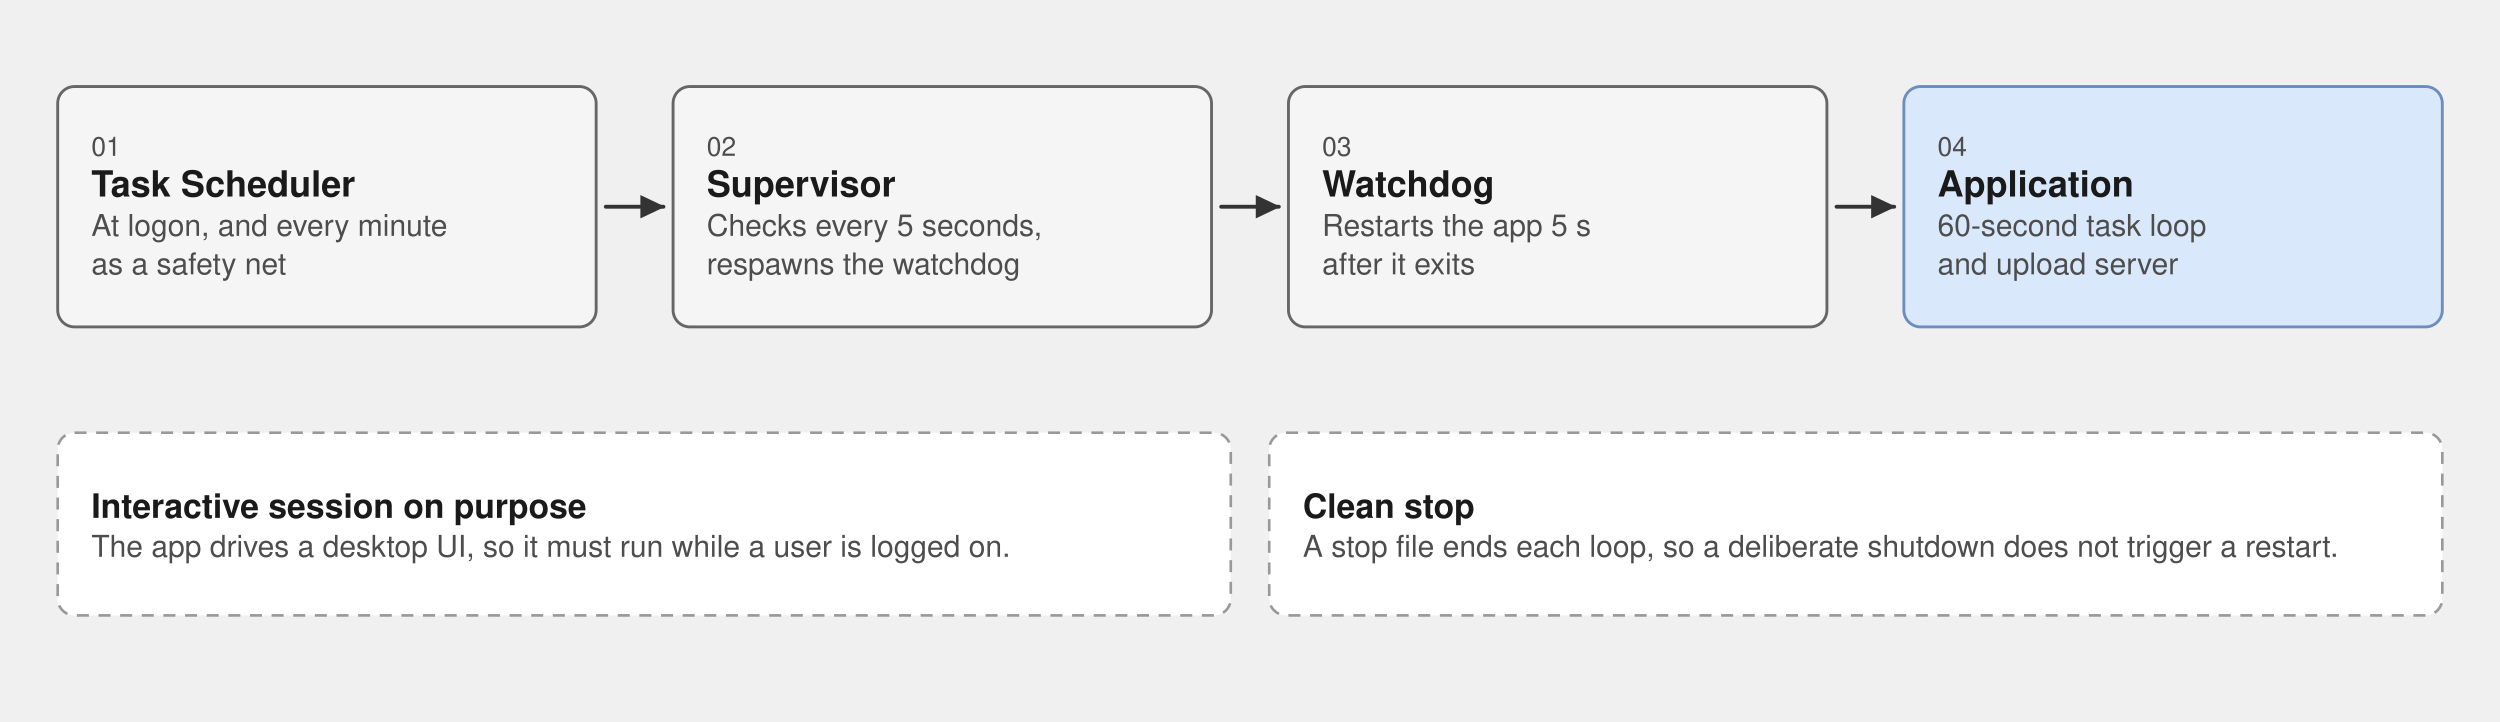
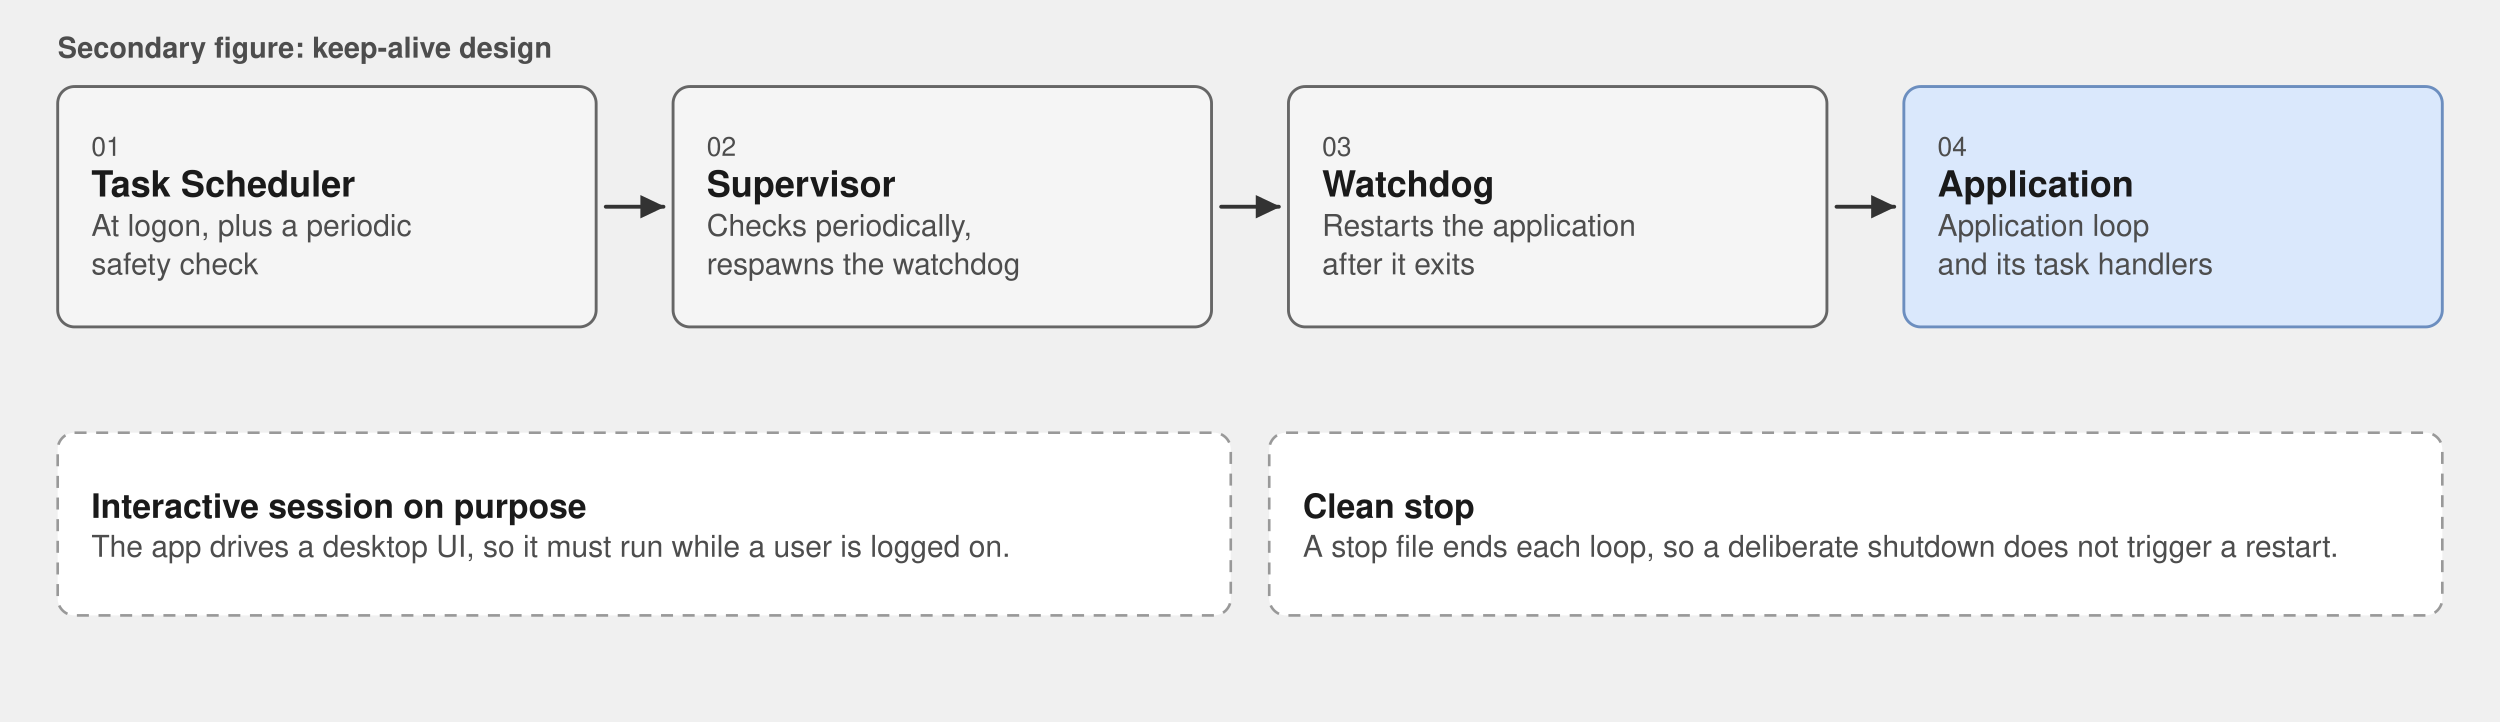
<svg xmlns="http://www.w3.org/2000/svg" viewBox="0 0 1040 300" width="1040" height="300" role="img" aria-labelledby="t d" font-family="Helvetica, Arial, sans-serif">
  <defs>
    <marker id="a_ink" viewBox="0 0 10 10" refX="8.5" refY="5" markerWidth="8" markerHeight="8" orient="auto-start-reverse">
      <path d="M1 1.2 L9 5 L1 8.8 Z" fill="#333333" />
    </marker>
    <marker id="a_teal" viewBox="0 0 10 10" refX="8.5" refY="5" markerWidth="8" markerHeight="8" orient="auto-start-reverse">
      <path d="M1 1.2 L9 5 L1 8.8 Z" fill="#3d6fa5" />
    </marker>
    <marker id="a_rust" viewBox="0 0 10 10" refX="8.5" refY="5" markerWidth="8" markerHeight="8" orient="auto-start-reverse">
      <path d="M1 1.2 L9 5 L1 8.8 Z" fill="#c47f00" />
    </marker>
    <marker id="a_mute" viewBox="0 0 10 10" refX="8.5" refY="5" markerWidth="8" markerHeight="8" orient="auto-start-reverse">
      <path d="M1 1.2 L9 5 L1 8.8 Z" fill="#4d4d4d" />
    </marker>
    <marker id="a_good" viewBox="0 0 10 10" refX="8.5" refY="5" markerWidth="8" markerHeight="8" orient="auto-start-reverse">
      <path d="M1 1.2 L9 5 L1 8.8 Z" fill="#4d8a3f" />
    </marker>
  </defs>
  <rect x="24" y="36" width="224" height="100" rx="7" fill="#f5f5f5" stroke="#666666" stroke-width="1.2" />
  <text x="38" y="64.84" font-size="11.0" font-weight="400" fill="#4d4d4d" text-anchor="start">01</text>
  <text x="38" y="81.76" font-size="15" font-weight="700" fill="#1a1a1a" text-anchor="start">Task Scheduler</text>
-   <text x="38" y="98.12" font-size="12.5" font-weight="400" fill="#4d4d4d" text-anchor="start">At logon, and every minute</text>
-   <text x="38" y="114.12" font-size="12.5" font-weight="400" fill="#4d4d4d" text-anchor="start">as a safety net</text>
+   <text x="38" y="98.12" font-size="12.5" font-weight="400" fill="#4d4d4d" text-anchor="start">At logon, plus a periodic</text>
+   <text x="38" y="114.12" font-size="12.5" font-weight="400" fill="#4d4d4d" text-anchor="start">safety check</text>
  <path d="M252 86 L276 86" fill="none" stroke="#333333" stroke-width="1.6" stroke-linejoin="round" stroke-linecap="round" marker-end="url(#a_ink)" />
  <rect x="280" y="36" width="224" height="100" rx="7" fill="#f5f5f5" stroke="#666666" stroke-width="1.2" />
  <text x="294" y="64.84" font-size="11.0" font-weight="400" fill="#4d4d4d" text-anchor="start">02</text>
  <text x="294" y="81.76" font-size="15" font-weight="700" fill="#1a1a1a" text-anchor="start">Supervisor</text>
-   <text x="294" y="98.12" font-size="12.5" font-weight="400" fill="#4d4d4d" text-anchor="start">Checks every 5 seconds,</text>
+   <text x="294" y="98.12" font-size="12.5" font-weight="400" fill="#4d4d4d" text-anchor="start">Checks periodically,</text>
  <text x="294" y="114.12" font-size="12.5" font-weight="400" fill="#4d4d4d" text-anchor="start">respawns the watchdog</text>
  <path d="M508 86 L532 86" fill="none" stroke="#333333" stroke-width="1.6" stroke-linejoin="round" stroke-linecap="round" marker-end="url(#a_ink)" />
  <rect x="536" y="36" width="224" height="100" rx="7" fill="#f5f5f5" stroke="#666666" stroke-width="1.2" />
  <text x="550" y="64.84" font-size="11.0" font-weight="400" fill="#4d4d4d" text-anchor="start">03</text>
  <text x="550" y="81.76" font-size="15" font-weight="700" fill="#1a1a1a" text-anchor="start">Watchdog</text>
-   <text x="550" y="98.12" font-size="12.5" font-weight="400" fill="#4d4d4d" text-anchor="start">Restarts the app 5 s</text>
+   <text x="550" y="98.12" font-size="12.5" font-weight="400" fill="#4d4d4d" text-anchor="start">Restarts the application</text>
  <text x="550" y="114.12" font-size="12.5" font-weight="400" fill="#4d4d4d" text-anchor="start">after it exits</text>
  <path d="M764 86 L788 86" fill="none" stroke="#333333" stroke-width="1.6" stroke-linejoin="round" stroke-linecap="round" marker-end="url(#a_ink)" />
  <rect x="792" y="36" width="224" height="100" rx="7" fill="#dae8fc" stroke="#6c8ebf" stroke-width="1.2" />
  <text x="806" y="64.84" font-size="11.0" font-weight="400" fill="#4d4d4d" text-anchor="start">04</text>
  <text x="806" y="81.76" font-size="15" font-weight="700" fill="#1a1a1a" text-anchor="start">Application</text>
-   <text x="806" y="98.12" font-size="12.5" font-weight="400" fill="#4d4d4d" text-anchor="start">60-second task loop</text>
-   <text x="806" y="114.12" font-size="12.5" font-weight="400" fill="#4d4d4d" text-anchor="start">and upload server</text>
+   <text x="806" y="98.12" font-size="12.5" font-weight="400" fill="#4d4d4d" text-anchor="start">Application loop</text>
+   <text x="806" y="114.12" font-size="12.5" font-weight="400" fill="#4d4d4d" text-anchor="start">and its task handlers</text>
+   <text x="24" y="24" font-size="12" font-weight="700" fill="#4d4d4d" text-anchor="start">Secondary figure: keep-alive design</text>
  <rect x="24" y="180" width="488" height="76" rx="7" fill="#ffffff" stroke="#999999" stroke-width="1.1" stroke-dasharray="5 4" />
  <text x="38" y="215.44" font-size="14" font-weight="700" fill="#1a1a1a" text-anchor="start">Interactive session on purpose</text>
  <text x="38" y="231.62" font-size="12.5" font-weight="400" fill="#4d4d4d" text-anchor="start">The app drives a desktop UI, so it must run while a user is logged on.</text>
  <rect x="528" y="180" width="488" height="76" rx="7" fill="#ffffff" stroke="#999999" stroke-width="1.1" stroke-dasharray="5 4" />
  <text x="542" y="215.44" font-size="14" font-weight="700" fill="#1a1a1a" text-anchor="start">Clean stop</text>
  <text x="542" y="231.62" font-size="12.5" font-weight="400" fill="#4d4d4d" text-anchor="start">A stop file ends each loop, so a deliberate shutdown does not trigger a restart.</text>
</svg>
